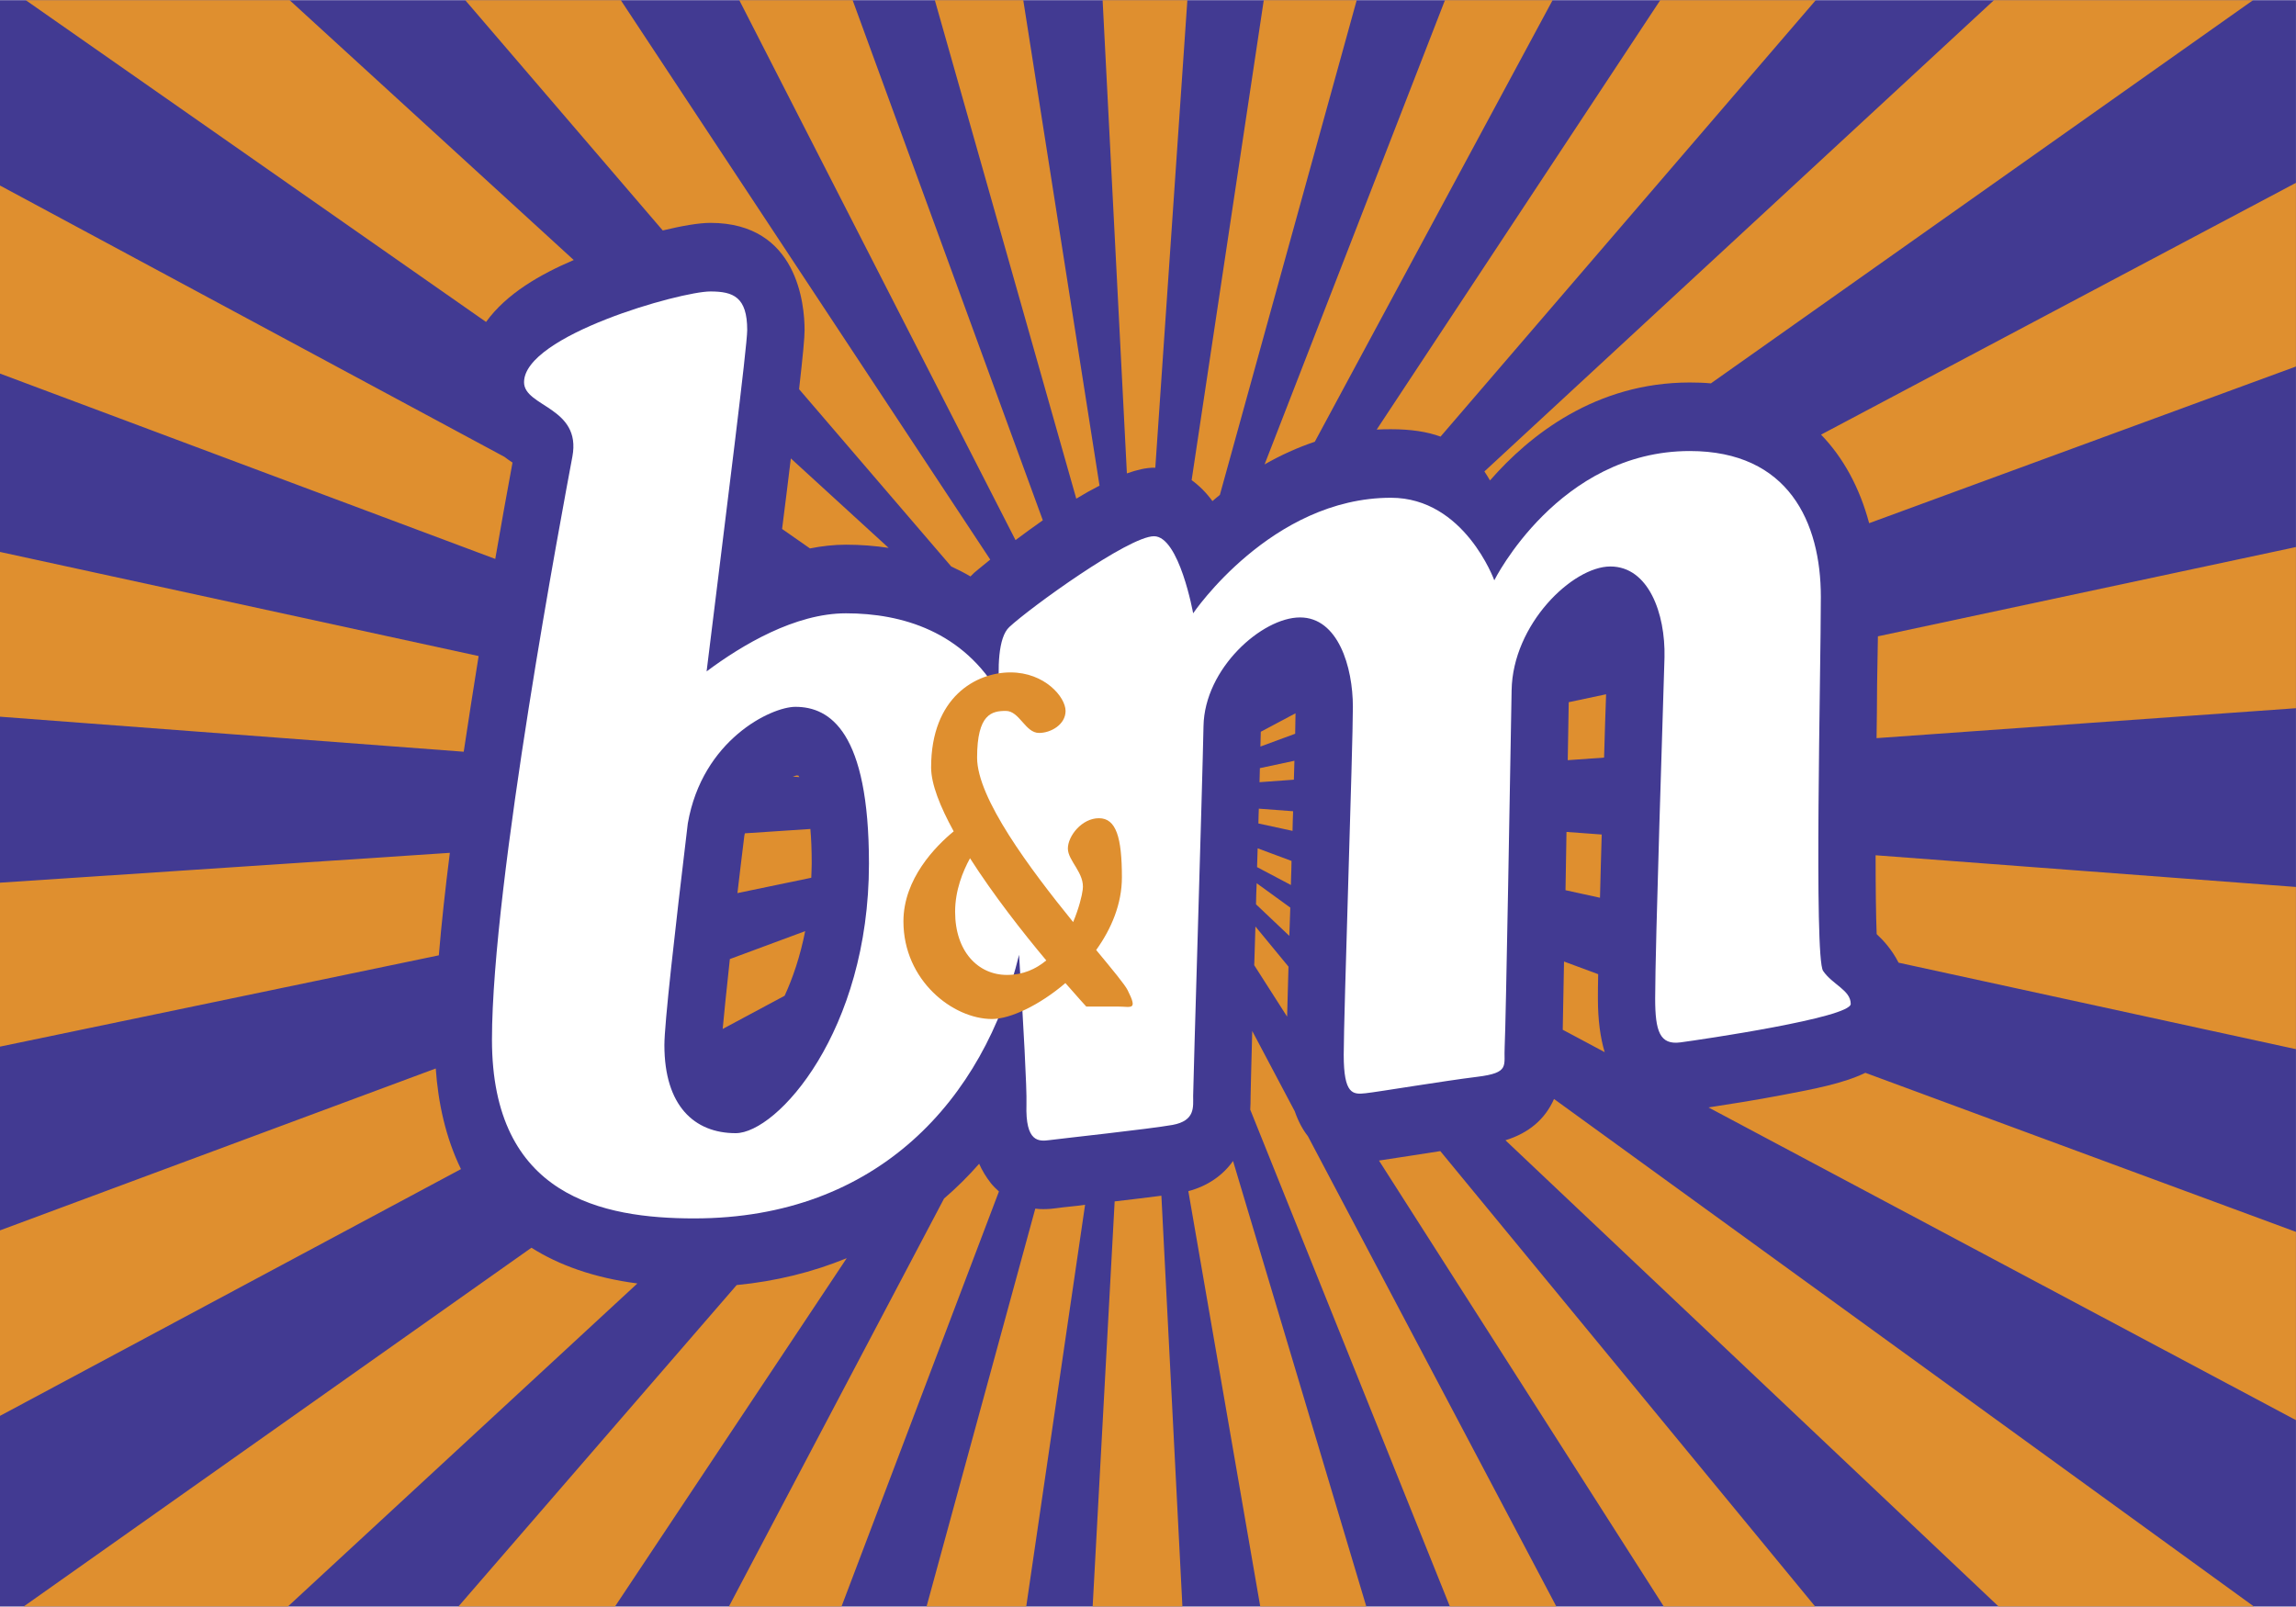
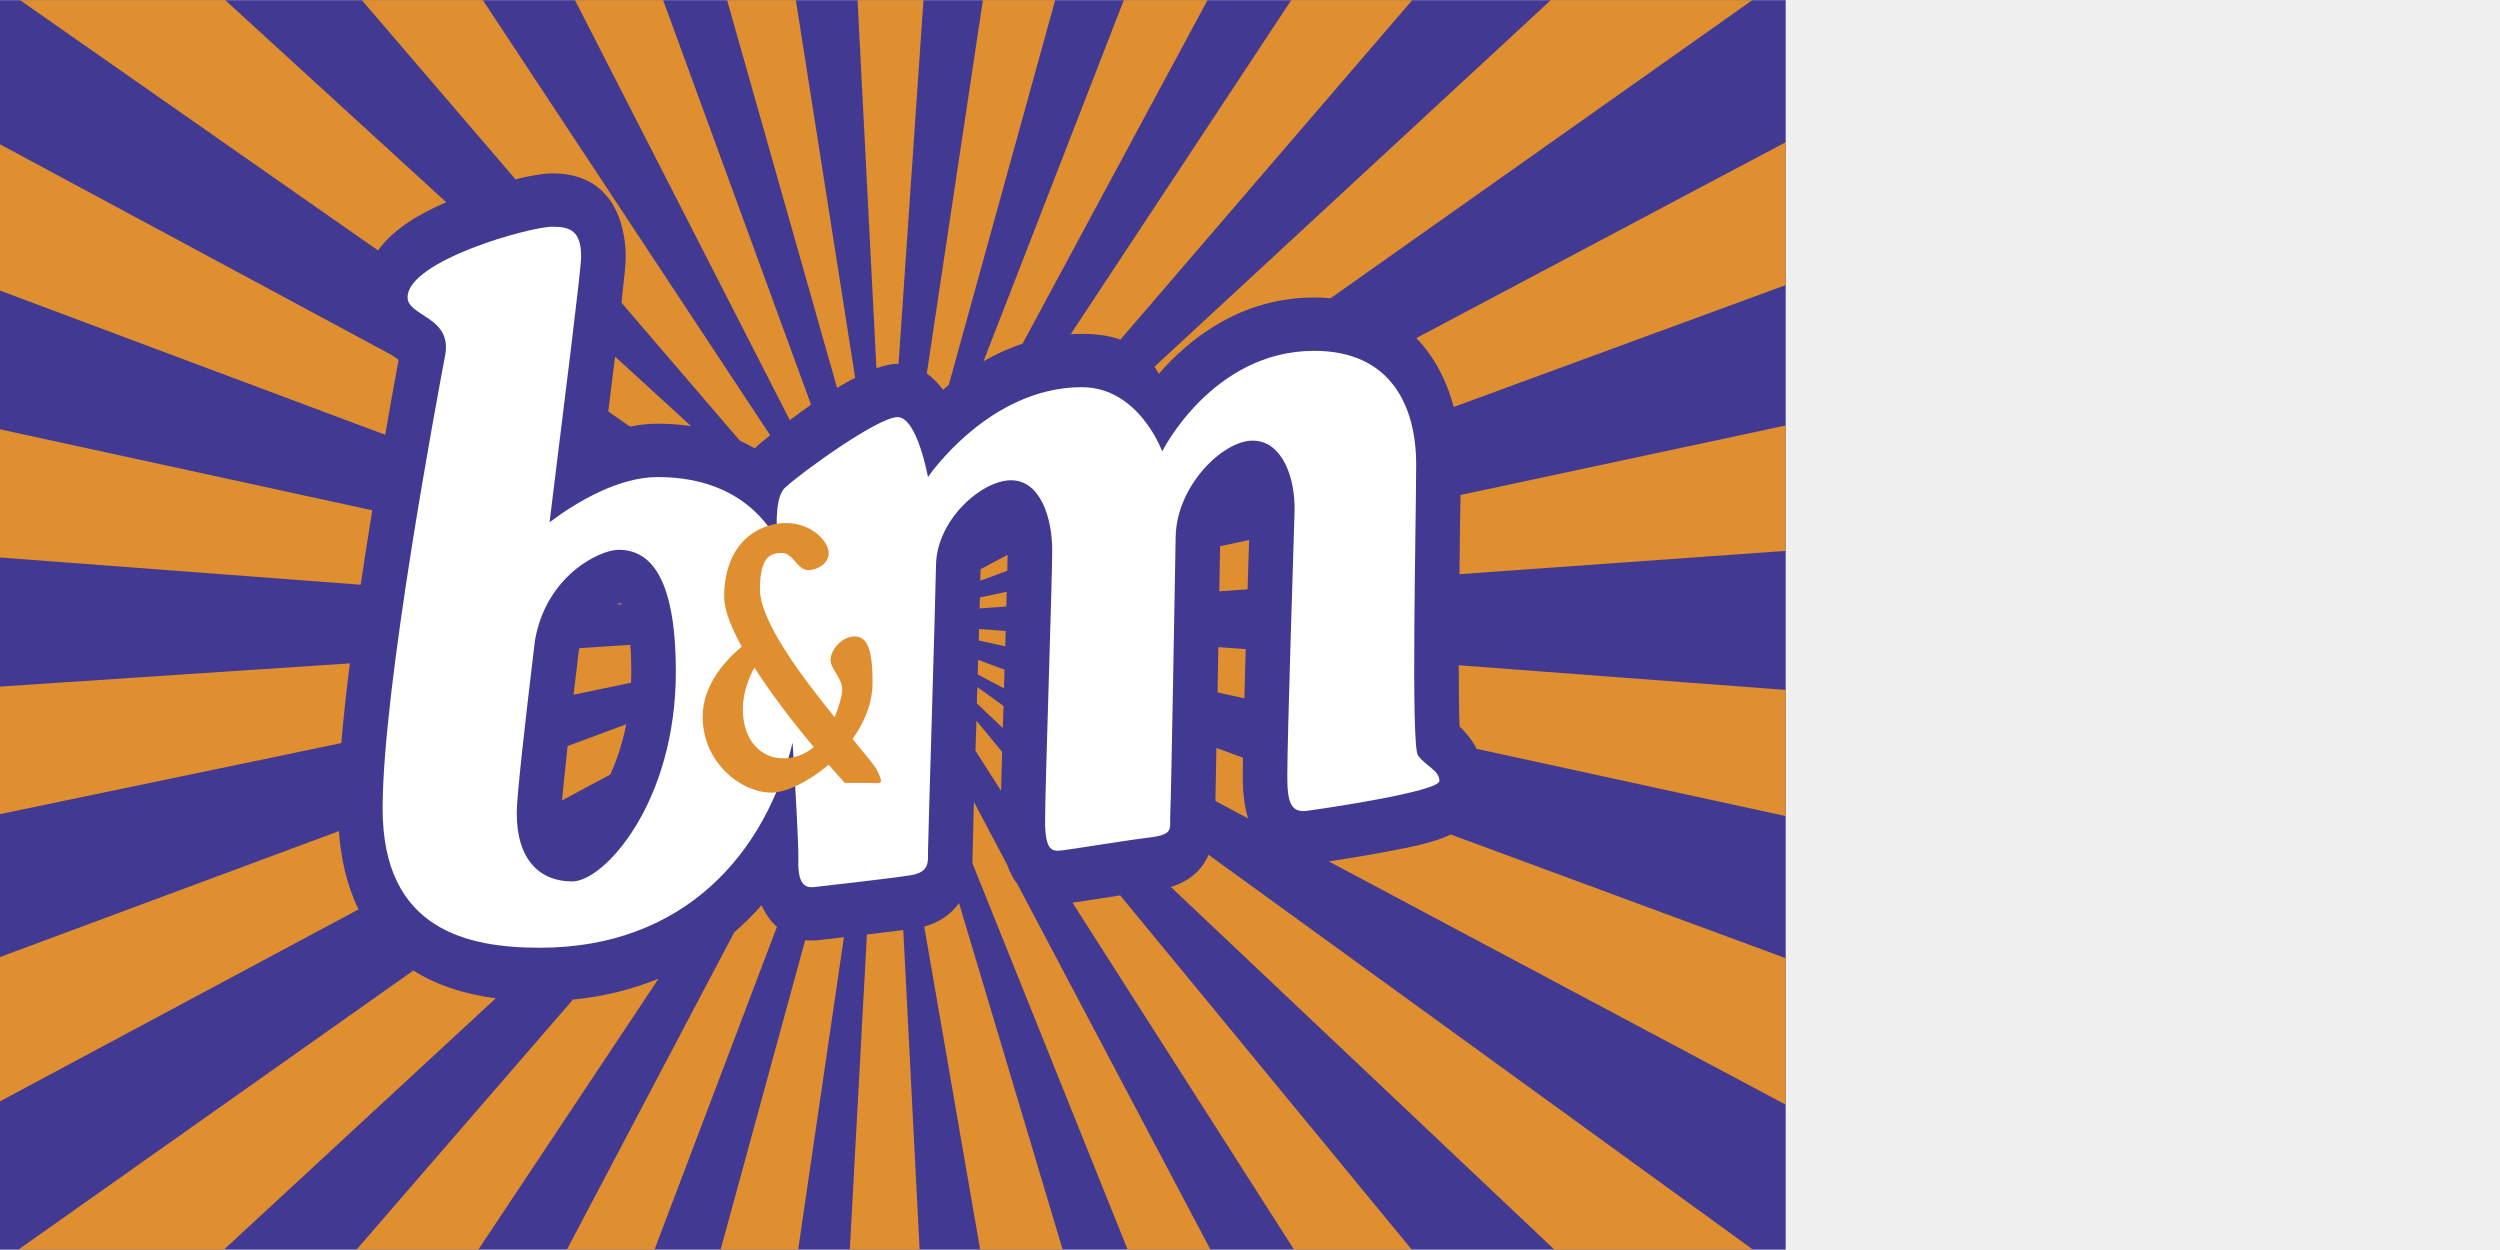
- <svg xmlns="http://www.w3.org/2000/svg" width="500mm" height="350mm" viewBox="0 0 500 350" version="1.1" id="svg1" xml:space="preserve">
+ <svg xmlns="http://www.w3.org/2000/svg" width="700mm" height="350mm" viewBox="0 0 700 350" version="1.1" id="svg1" xml:space="preserve">
  <defs id="defs1" />
  <g id="layer1" transform="translate(-4.27064,-82.16831)">
    <g id="g1" transform="matrix(1.36147,0,0,1.629003,3.567863,82.21276)" style="stroke-width:1;stroke-dasharray:none">
      <path fill="#423a92" d="M 0,0 H 367.76 V 214.76 H 0 Z" id="path1" style="stroke-width:1;stroke-dasharray:none" />
      <path d="m 266.074,0 -45.352,57.406 a 46.315,46.315 0 0 1 2.281,-0.047 c 3.211,0 5.793,0.334 7.932,0.988 L 290.947,0 Z m -34.435,0 -28.85,62.064 a 49.827,49.827 0 0 1 8.033,-3.031 L 248.854,0 Z m -106.026,70.695 4.459,2.602 c 1.898,-0.316 3.838,-0.5 5.762,-0.5 2.367,0 4.627,0.154 6.82,0.428 L 127.013,61.264 c -0.398,2.715 -0.847,5.834 -1.4,9.431 z M 202.658,0 191.121,64.166 a 14.19,14.19 0 0 1 3.328,2.803 c 0.381,-0.283 0.773,-0.545 1.186,-0.826 L 217.523,0 Z m 116.791,0 -81.5,63.006 c 0.305,0.383 0.611,0.787 0.896,1.201 6.346,-6.08 16.945,-13.096 31.953,-13.096 1.152,0 2.277,0.029 3.381,0.117 L 360.891,0 Z M 118.77,0 162.95,72.182 a 203.21,203.21 0 0 1 4.367,-2.648 L 136.899,0 Z M 4.641,0 78.26,43.016 c 3.305,-3.821 8.711,-6.377 14.027,-8.279 L 46.846,0 Z m 70.295,0 31.588,30.785 c 3.023,-0.609 5.76,-1.014 7.619,-1.014 13.975,0 15.068,10.963 15.068,14.326 0,1.029 -0.238,3.165 -0.879,7.91 l 24.334,23.703 c 1.057,0.408 2.086,0.844 3.076,1.334 0.195,-0.158 0.377,-0.328 0.588,-0.486 0.045,-0.027 0.994,-0.715 2.578,-1.77 L 99.816,0 Z m 105.828,63.266 c 1.604,-0.475 3.094,-0.764 4.336,-0.764 0.088,0 0.129,0.012 0.209,0.012 L 190.436,0 H 176.883 Z M 150.047,0 172.67,66.645 a 61.507,61.507 0 0 1 3.717,-1.744 L 164.191,0 Z m 106.057,133.455 c 0,-0.803 0.004,-1.912 0.045,-3.234 l -5.465,-1.693 c -0.09,4.125 -0.17,7.129 -0.205,9.123 l 6.709,2.994 c -0.686,-1.913 -1.084,-4.254 -1.084,-7.19 z M 207.025,117.41 c 0.021,-0.775 0.074,-1.551 0.074,-2.332 l -5.418,-1.686 c -0.035,0.826 -0.061,1.662 -0.094,2.514 l 5.412,2.391 c 0.021,-0.281 0.026,-0.592 0.026,-0.887 z m 49.688,-5.863 -5.633,-0.346 c -0.062,2.823 -0.1,5.418 -0.158,7.791 l 5.516,1.008 c 0.064,-2.682 0.185,-5.543 0.275,-8.453 z m -49.811,9.773 -5.375,-3.26 a 62.313,62.313 0 0 0 -0.109,2.818 l 5.33,4.221 c 0.037,-1.226 0.102,-2.503 0.154,-3.779 z M 82.494,61.818 C 82.107,61.607 81.644,61.342 81.195,61.05 L 0,24.545 v 25.213 l 79.734,24.943 a 930.7,930.7 0 0 1 2.76,-12.883 z m 125.244,33.52 -5.555,2.469 c -0.023,0.555 -0.027,1.207 -0.062,1.979 l 5.559,-1.711 c 0.017,-1.118 0.052,-2.046 0.058,-2.737 z M 77.074,87.686 0,73.672 v 22.09 l 74.689,4.717 c 0.764,-4.268 1.577,-8.567 2.385,-12.793 z m 52.232,36.779 -12.048,3.734 c -0.625,4.75 -0.949,7.621 -1.146,9.344 l 9.908,-4.439 c 1.328,-2.415 2.494,-5.299 3.286,-8.639 z m 127.95,-27.801 c 0.053,-1.402 0.1,-2.691 0.158,-3.867 l -5.977,1.059 -0.035,1.766 c -0.045,2.072 -0.086,4.066 -0.121,5.986 l 5.811,-0.344 c 0.066,-1.596 0.119,-3.141 0.164,-4.6 z M 130.35,115.432 c 0,-1.793 -0.07,-3.322 -0.213,-4.625 l -10.48,0.58 a 1.426,1.426 0 0 0 -0.082,0.324 c -0.412,2.83 -0.791,5.373 -1.104,7.668 l 11.809,-2.049 c 0.017,-0.617 0.07,-1.248 0.07,-1.898 z m 76.263,13.78 -5.289,-5.368 c -0.061,1.613 -0.117,3.232 -0.176,4.816 -0.018,0.119 -0.018,0.234 -0.02,0.357 l 5.264,6.881 c 0.063,-1.898 0.128,-4.166 0.221,-6.686 z m -78.414,-25.548 c -0.025,0 -0.135,-0.004 -0.281,-0.012 a 6.003,6.003 0 0 0 -0.6,0.152 l 1.062,0.07 a 1.204,1.204 0 0 0 -0.181,-0.21 z m 79.363,-1.978 -5.525,0.988 c -0.027,0.593 -0.039,1.226 -0.057,1.877 l 5.494,-0.334 c 0.026,-0.873 0.061,-1.725 0.088,-2.531 z m -0.21,6.748 -5.484,-0.344 c -0.041,0.637 -0.041,1.307 -0.068,1.979 l 5.459,0.99 c 0.005,-0.885 0.065,-1.764 0.093,-2.625 z M 70.215,142.828 0,164.633 v 24.871 l 74.25,-33.223 c -2.467,-4.228 -3.654,-8.886 -4.035,-13.453 z m 171.099,9.598 78.879,62.334 h 40.838 L 249.084,146.906 c -1.424,2.698 -4.01,4.549 -7.77,5.52 z M 72.469,113.996 0,118.016 v 21.979 L 70.707,127.7 c 0.422,-4.225 1.029,-8.852 1.762,-13.704 z m 135.147,34.557 -6.802,-10.738 c -0.143,4.627 -0.264,8.203 -0.264,8.764 v 0.117 c 0,0.568 -0.018,1.104 -0.055,1.635 l 31.934,66.43 h 17.029 l -39.744,-62.883 c -0.816,-0.862 -1.528,-1.96 -2.098,-3.325 z m 18.693,5.918 c -2.355,0.307 -4.074,0.527 -5.221,0.668 l 45.555,59.621 h 24.213 l -59.959,-60.885 a 524.66,524.66 0 0 0 -4.588,0.596 z m 74.384,-29.608 c 1.096,0.85 2.467,2.109 3.504,3.82 l 63.562,11.562 v -21.686 l -67.236,-4.238 c 0,4.267 0.053,8.07 0.17,10.542 z m -8.896,-66.779 c 3.559,3.076 6.17,7.074 7.693,11.838 L 367.76,48.975 V 24.418 Z m 8.965,33.316 a 561.628,561.628 0 0 1 -0.086,7.262 L 367.76,94.66 V 73.113 l -66.867,11.936 c -0.053,1.881 -0.079,4.031 -0.131,6.351 z m -15.153,54.975 c -4.334,0.695 -8.781,1.27 -11.811,1.662 l 93.961,41.807 v -25.17 l -68.877,-21.266 c -3.527,1.424 -8.146,2.153 -13.273,2.967 z m -95.015,12.854 11.502,55.531 h 16.965 l -21.316,-59.562 c -1.679,1.974 -4.132,3.363 -7.151,4.031 z M 85.52,166.795 4.301,214.76 h 42.266 l 55.898,-43.189 c -7.004,-0.77 -12.553,-2.456 -16.945,-4.776 z m 73.511,-8.607 c -0.775,-0.832 -1.424,-1.713 -1.898,-2.619 a 52.694,52.694 0 0 1 -5.615,4.65 l -34.41,54.541 h 18.01 l 25.18,-55.488 c -0.443,-0.336 -0.88,-0.688 -1.267,-1.084 z M 118.348,171.785 73.84,214.76 h 25.049 l 37.062,-46.57 c -5.433,1.863 -11.328,3.087 -17.603,3.595 z m 51.06,-10.271 c -0.383,0.049 -1.148,0.119 -1.992,0.119 -0.441,0 -0.879,-0.014 -1.303,-0.066 l -17.391,53.193 h 15.943 l 9.412,-53.707 c -0.412,0.047 -0.828,0.092 -1.23,0.133 -1.74,0.152 -3.017,0.271 -3.439,0.328 z m 9.399,-0.914 -3.518,54.16 h 14.355 l -3.361,-54.92 a 661.75,661.75 0 0 1 -7.476,0.76 z" fill="#df8f2f" id="path2" style="stroke-width:1;stroke-dasharray:none" />
      <path d="m 292.121,129.775 c -1.465,-1.84 -0.357,-40.078 -0.357,-50.012 0,-9.93 -5.15,-19.488 -20.965,-19.488 -20.967,0 -31.268,17.285 -31.268,17.285 0,0 -4.768,-11.037 -16.527,-11.037 -19.131,0 -31.641,15.449 -31.641,15.449 0,0 -2.221,-10.305 -6.264,-10.305 -4.037,0 -19.842,9.568 -23.141,12.139 -1.82,1.408 -1.885,5.574 -1.551,9.043 -5.807,-8.428 -15.562,-10.877 -24.58,-10.877 -8.129,0 -16.611,4.227 -22.289,7.766 3.252,-22.068 6.496,-43.465 6.496,-45.641 0,-4.412 -2.215,-5.156 -5.893,-5.156 -4.771,0 -29.803,5.885 -29.803,12.135 0,3.307 9.211,3.307 7.734,9.934 -1.475,6.625 -12.865,57.006 -12.865,77.959 0,20.959 17.648,23.904 32.354,23.904 29.432,0 46.361,-16.02 51.957,-35.242 0.697,9.385 1.26,17.895 1.182,19.986 -0.197,5.148 2.018,4.967 3.697,4.787 1.643,-0.189 15.99,-1.479 19.664,-2.029 3.656,-0.561 3.301,-2.389 3.301,-3.867 0,-1.475 1.48,-41.736 1.658,-49.465 0.174,-7.715 9.373,-14.52 15.439,-14.52 6.092,0 8.453,6.621 8.453,11.953 0,5.326 -1.465,41.186 -1.465,46.52 0,5.326 1.465,5.326 3.48,5.145 2.039,-0.184 12.533,-1.652 17.873,-2.199 5.318,-0.551 4.213,-1.469 4.393,-4.051 0.182,-2.568 0.926,-38.797 1.109,-47.621 0.168,-8.83 9.742,-16.559 15.797,-16.559 6.088,0 8.816,6.262 8.658,12.146 -0.197,5.881 -1.494,38.611 -1.494,45.598 0,4.416 0.744,6.252 4.051,5.883 3.322,-0.369 27.229,-3.305 27.229,-5.143 0.002,-1.843 -2.941,-2.582 -4.422,-4.42 z m -173.932,21.702 c -6.627,0 -11.402,-3.678 -11.402,-11.77 0,-2.842 1.636,-14.943 3.744,-29.639 2.32,-11.189 13.342,-15.592 17.209,-15.592 5.52,0 11.768,3.307 11.768,20.955 0,22.44 -14.696,36.046 -21.319,36.046 z" fill="#ffffff" id="path3" style="stroke-width:1;stroke-dasharray:none" />
      <path d="m 180.879,132.352 c -0.438,-0.738 -2.414,-2.725 -5.025,-5.365 2.432,-2.836 4.113,-6.16 4.113,-9.717 0,-5.326 -0.916,-7.902 -3.676,-7.902 -2.742,0 -4.967,2.389 -4.967,4.049 0,1.662 2.754,3.299 2.373,5.514 -0.111,0.79 -0.605,2.479 -1.529,4.322 -6.91,-7.119 -15.363,-16.557 -15.363,-21.979 0,-5.881 2.385,-6.252 4.598,-6.252 2.191,0 3.102,2.945 5.316,2.945 1.861,0 4.236,-1.105 4.236,-2.945 0,-1.844 -3.324,-5.148 -8.812,-5.148 -5.52,0 -12.693,3.305 -12.693,12.697 0,2.242 1.449,5.26 3.611,8.553 -2.889,1.988 -8.039,6.34 -8.039,12.037 0,7.908 7.92,13.053 14.168,13.053 2.889,0 7.557,-1.816 11.74,-4.805 2.016,1.941 3.342,3.143 3.342,3.143 h 5.16 c 2.017,-0.001 3.119,0.565 1.447,-2.2 z m -27.59,-10.481 c 0,-2.863 1.234,-5.396 2.383,-7.15 3.709,4.852 8.402,9.879 12.199,13.66 -1.668,1.158 -3.719,1.939 -6.293,1.939 -4.603,0 -8.289,-3.123 -8.289,-8.449 z" fill="#df8f2f" id="path4" style="stroke-width:1;stroke-dasharray:none" />
    </g>
  </g>
</svg>
